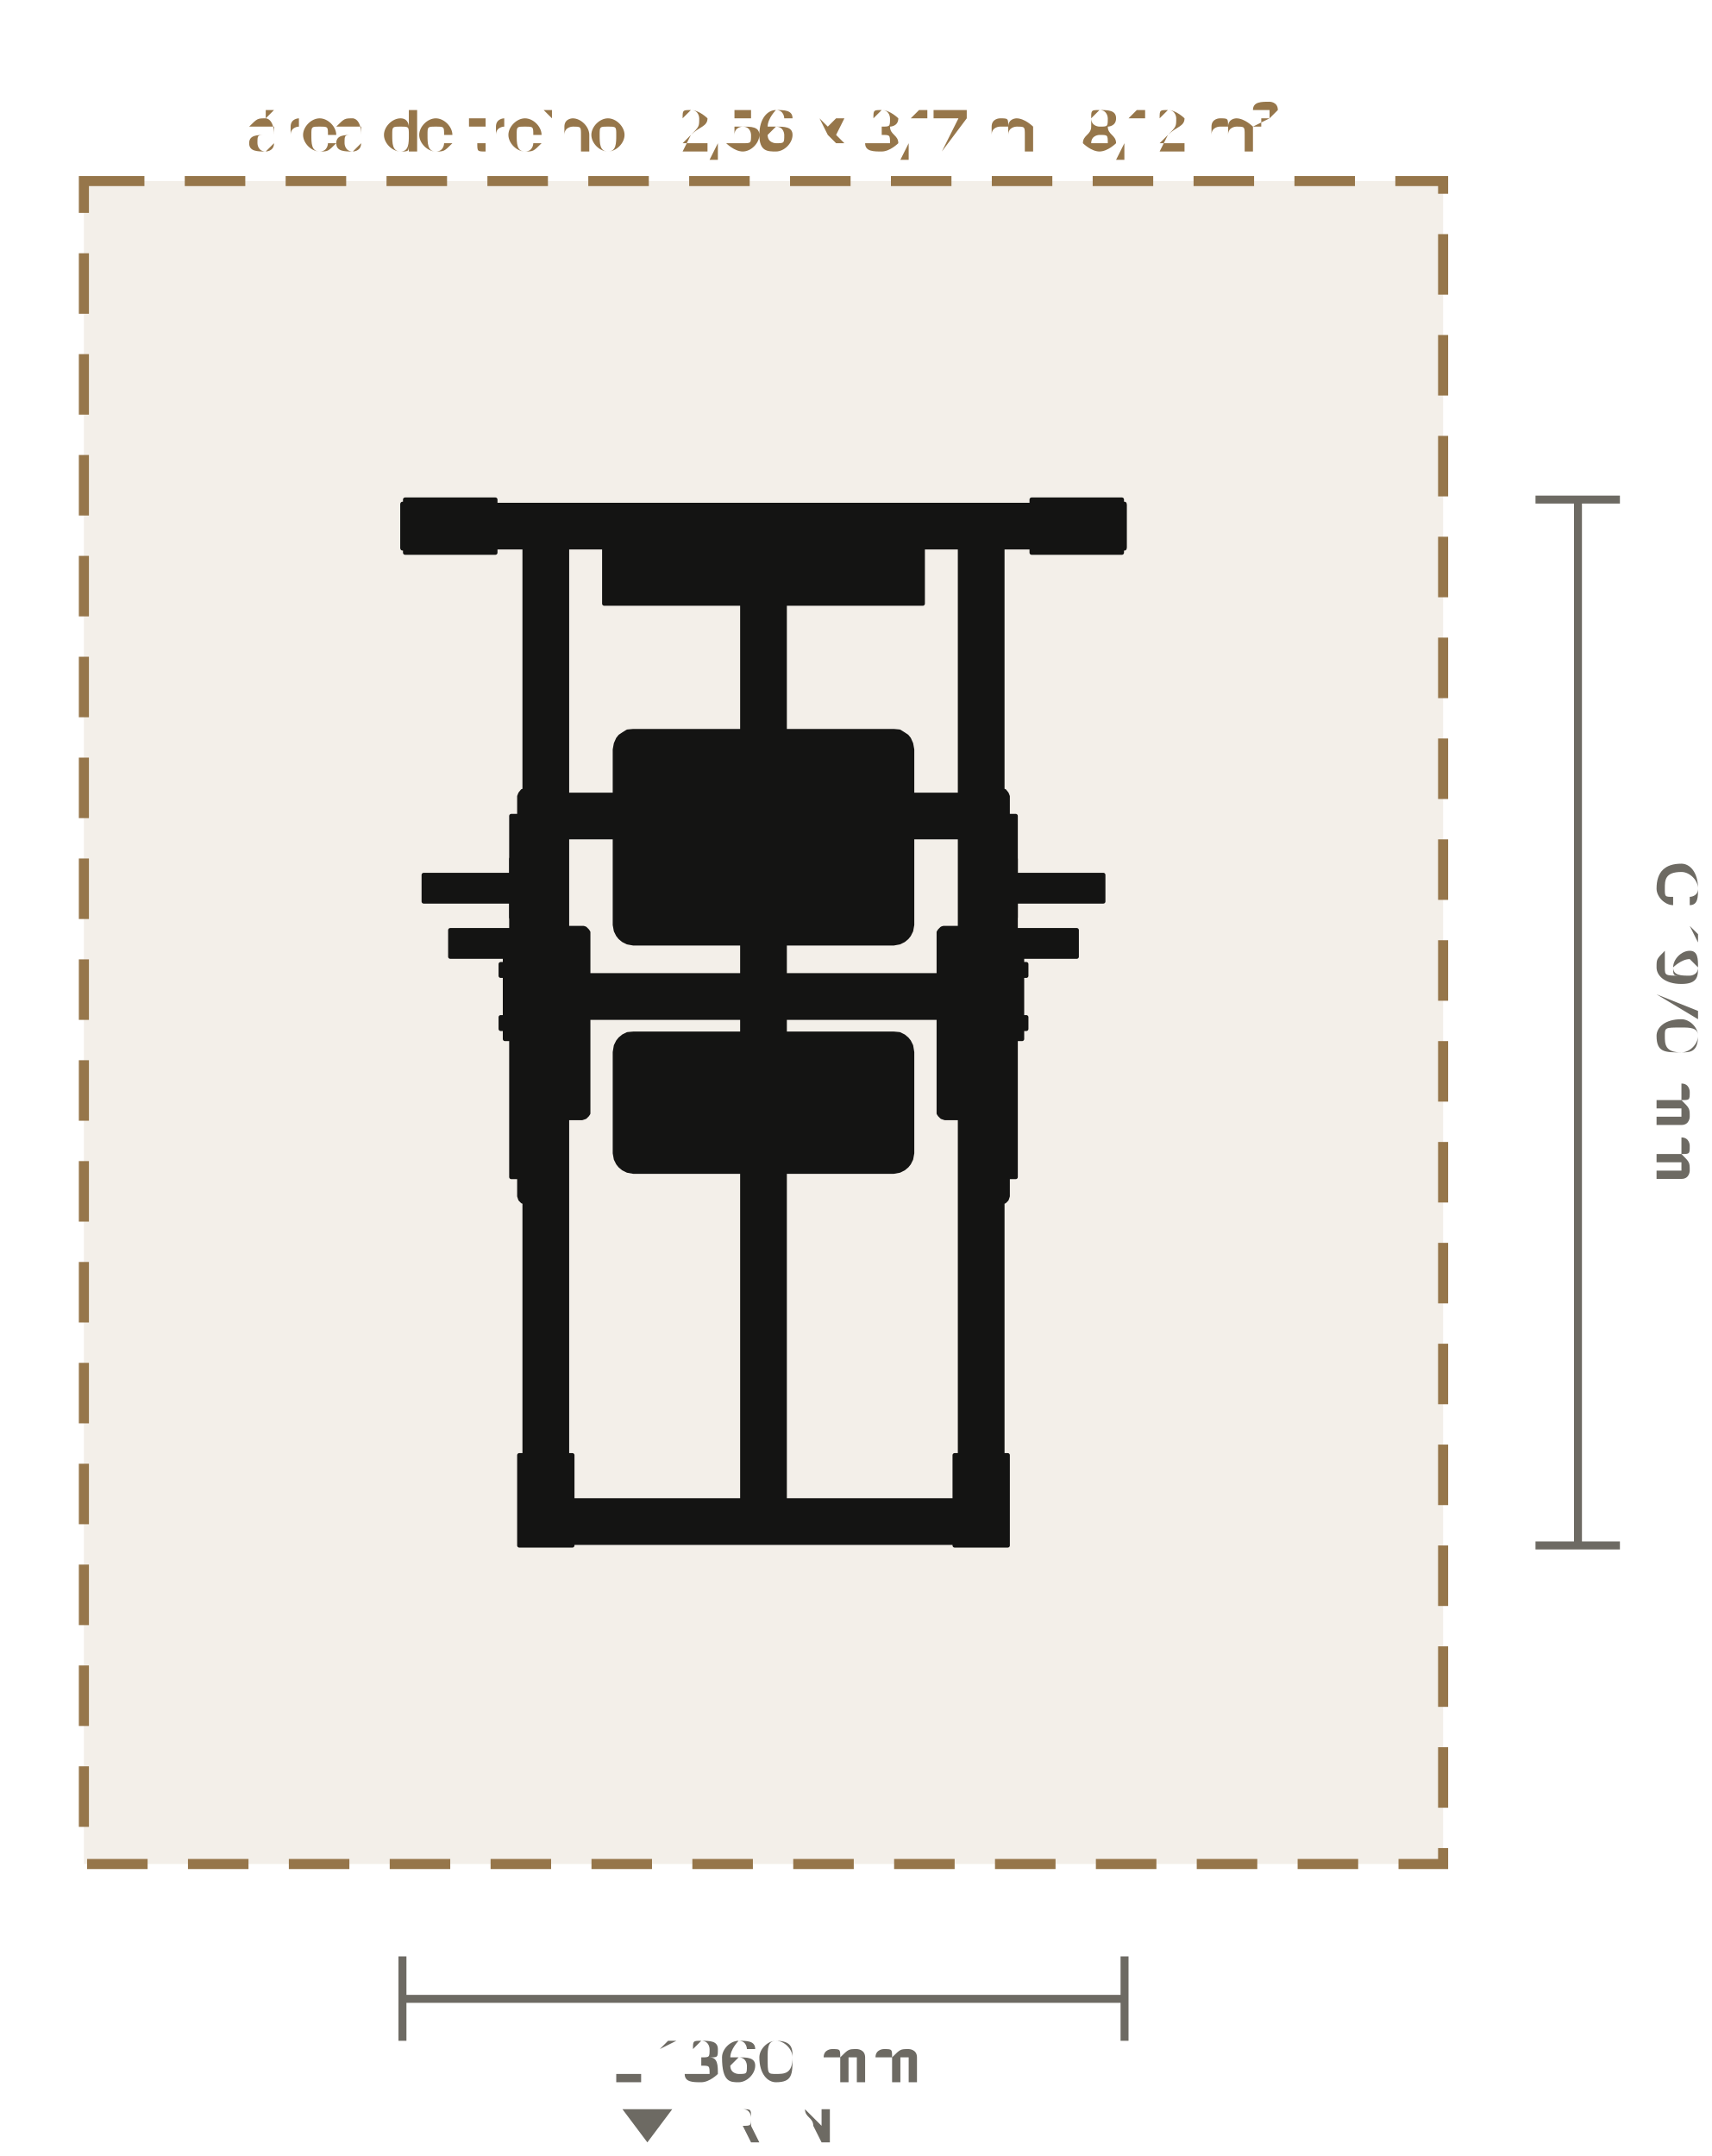
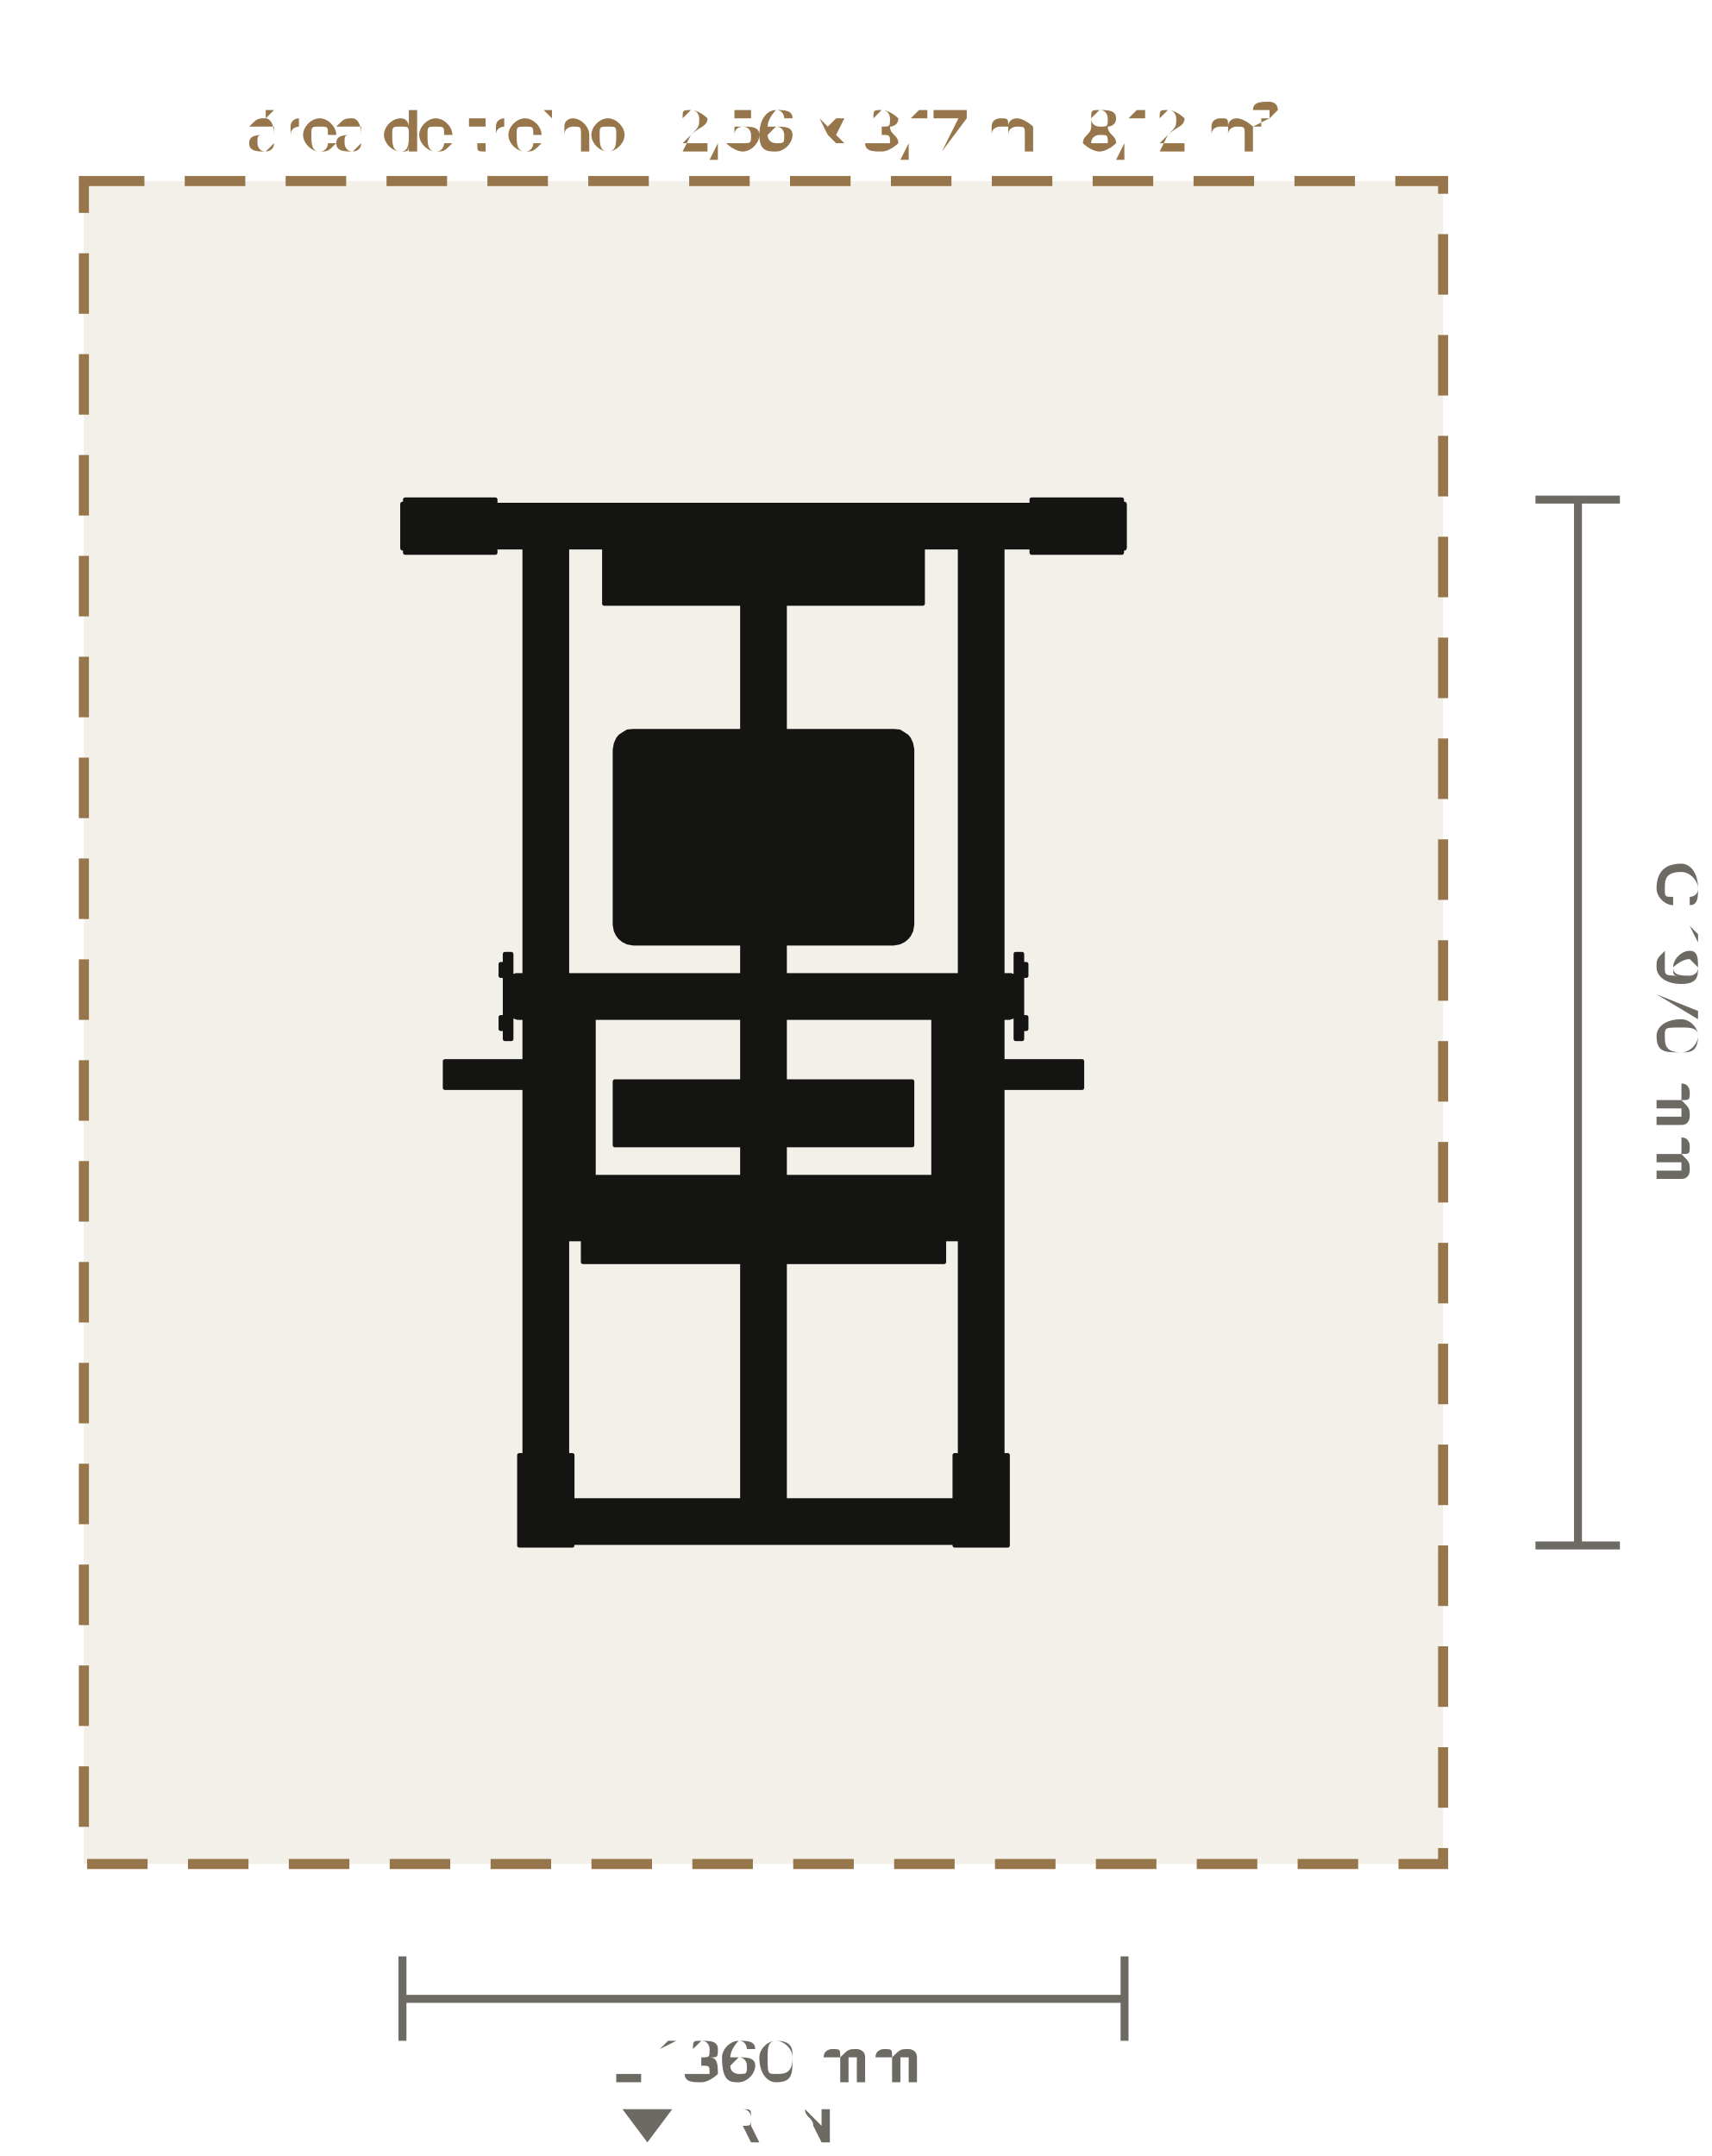
<svg xmlns="http://www.w3.org/2000/svg" viewBox="-1.438 -1.926 3.223 4.061" role="img" aria-label="Planta do Flexão Nórdica (LD-A010): 1360 × 1970 mm, com 60 cm de área de treino em volta" data-equipment="LD-A010" data-unit="m">
  <rect class="eq-zone" x="-1.28" y="-1.585" width="2.56" height="3.17" style="fill:#96764a;fill-opacity:.12;stroke:#96764a;stroke-width:0.019;stroke-dasharray:0.114 0.076" />
  <text class="eq-zone-label" x="0" y="-1.642" style="font-family:Barlow,Inter,Arial,sans-serif;font-size:0.108px;fill:#96764a;text-anchor:middle">área de treino · 2,56 × 3,17 m · 8,12 m²</text>
  <g class="eq-parts">
    <polygon class="eq-part" points="-0.45,-0.975 -0.37,-0.975 -0.37,0.98 -0.45,0.98" style="fill:#141413;stroke:#141413;stroke-width:0.008;stroke-linejoin:round" />
    <polygon class="eq-part" points="-0.675,-0.985 -0.505,-0.985 -0.505,-0.885 -0.675,-0.885" style="fill:#141413;stroke:#141413;stroke-width:0.008;stroke-linejoin:round" />
    <polygon class="eq-part" points="-0.656,-0.935 -0.656,-0.938 -0.654,-0.941 -0.653,-0.943 -0.65,-0.945 -0.648,-0.946 -0.645,-0.946 -0.642,-0.946 -0.639,-0.945 -0.637,-0.943 -0.635,-0.941 -0.634,-0.938 -0.634,-0.935 -0.634,-0.932 -0.635,-0.93 -0.637,-0.927 -0.639,-0.925 -0.642,-0.924 -0.645,-0.924 -0.648,-0.924 -0.65,-0.925 -0.653,-0.927 -0.654,-0.93 -0.656,-0.932" style="fill:#141413;stroke:#141413;stroke-width:0.008;stroke-linejoin:round" />
    <polygon class="eq-part" points="-0.546,-0.935 -0.546,-0.938 -0.544,-0.941 -0.543,-0.943 -0.54,-0.945 -0.538,-0.946 -0.535,-0.946 -0.532,-0.946 -0.529,-0.945 -0.527,-0.943 -0.525,-0.941 -0.524,-0.938 -0.524,-0.935 -0.524,-0.932 -0.525,-0.93 -0.527,-0.927 -0.529,-0.925 -0.532,-0.924 -0.535,-0.924 -0.538,-0.924 -0.54,-0.925 -0.543,-0.927 -0.544,-0.93 -0.546,-0.932" style="fill:#141413;stroke:#141413;stroke-width:0.008;stroke-linejoin:round" />
    <polygon class="eq-part" points="-0.46,0.815 -0.36,0.815 -0.36,0.985 -0.46,0.985" style="fill:#141413;stroke:#141413;stroke-width:0.008;stroke-linejoin:round" />
    <polygon class="eq-part" points="-0.421,0.845 -0.421,0.842 -0.419,0.84 -0.418,0.837 -0.415,0.836 -0.413,0.834 -0.41,0.834 -0.407,0.834 -0.405,0.836 -0.402,0.837 -0.401,0.84 -0.399,0.842 -0.399,0.845 -0.399,0.848 -0.401,0.851 -0.402,0.853 -0.405,0.855 -0.407,0.856 -0.41,0.856 -0.413,0.856 -0.415,0.855 -0.418,0.853 -0.419,0.851 -0.421,0.848" style="fill:#141413;stroke:#141413;stroke-width:0.008;stroke-linejoin:round" />
    <polygon class="eq-part" points="-0.421,0.955 -0.421,0.952 -0.419,0.95 -0.418,0.947 -0.415,0.946 -0.413,0.944 -0.41,0.944 -0.407,0.944 -0.405,0.946 -0.402,0.947 -0.401,0.95 -0.399,0.952 -0.399,0.955 -0.399,0.958 -0.401,0.961 -0.402,0.963 -0.405,0.965 -0.407,0.966 -0.41,0.966 -0.413,0.966 -0.415,0.965 -0.418,0.963 -0.419,0.961 -0.421,0.958" style="fill:#141413;stroke:#141413;stroke-width:0.008;stroke-linejoin:round" />
    <polygon class="eq-part" points="-0.68,-0.977 -0.668,-0.977 -0.668,-0.893 -0.68,-0.893" style="fill:#141413;stroke:#141413;stroke-width:0.008;stroke-linejoin:round" />
    <polygon class="eq-part" points="-0.452,0.968 -0.368,0.968 -0.368,0.98 -0.452,0.98" style="fill:#141413;stroke:#141413;stroke-width:0.008;stroke-linejoin:round" />
    <polygon class="eq-part" points="0.37,-0.975 0.45,-0.975 0.45,0.98 0.37,0.98" style="fill:#141413;stroke:#141413;stroke-width:0.008;stroke-linejoin:round" />
    <polygon class="eq-part" points="0.505,-0.985 0.675,-0.985 0.675,-0.885 0.505,-0.885" style="fill:#141413;stroke:#141413;stroke-width:0.008;stroke-linejoin:round" />
    <polygon class="eq-part" points="0.524,-0.935 0.524,-0.938 0.525,-0.941 0.527,-0.943 0.529,-0.945 0.532,-0.946 0.535,-0.946 0.538,-0.946 0.54,-0.945 0.543,-0.943 0.544,-0.941 0.546,-0.938 0.546,-0.935 0.546,-0.932 0.544,-0.93 0.543,-0.927 0.54,-0.925 0.538,-0.924 0.535,-0.924 0.532,-0.924 0.529,-0.925 0.527,-0.927 0.525,-0.93 0.524,-0.932" style="fill:#141413;stroke:#141413;stroke-width:0.008;stroke-linejoin:round" />
    <polygon class="eq-part" points="0.634,-0.935 0.634,-0.938 0.635,-0.941 0.637,-0.943 0.639,-0.945 0.642,-0.946 0.645,-0.946 0.648,-0.946 0.65,-0.945 0.653,-0.943 0.654,-0.941 0.656,-0.938 0.656,-0.935 0.656,-0.932 0.654,-0.93 0.653,-0.927 0.65,-0.925 0.648,-0.924 0.645,-0.924 0.642,-0.924 0.639,-0.925 0.637,-0.927 0.635,-0.93 0.634,-0.932" style="fill:#141413;stroke:#141413;stroke-width:0.008;stroke-linejoin:round" />
    <polygon class="eq-part" points="0.36,0.815 0.46,0.815 0.46,0.985 0.36,0.985" style="fill:#141413;stroke:#141413;stroke-width:0.008;stroke-linejoin:round" />
    <polygon class="eq-part" points="0.399,0.845 0.399,0.842 0.401,0.84 0.402,0.837 0.405,0.836 0.407,0.834 0.41,0.834 0.413,0.834 0.415,0.836 0.418,0.837 0.419,0.84 0.421,0.842 0.421,0.845 0.421,0.848 0.419,0.851 0.418,0.853 0.415,0.855 0.413,0.856 0.41,0.856 0.407,0.856 0.405,0.855 0.402,0.853 0.401,0.851 0.399,0.848" style="fill:#141413;stroke:#141413;stroke-width:0.008;stroke-linejoin:round" />
    <polygon class="eq-part" points="0.399,0.955 0.399,0.952 0.401,0.95 0.402,0.947 0.405,0.946 0.407,0.944 0.41,0.944 0.413,0.944 0.415,0.946 0.418,0.947 0.419,0.95 0.421,0.952 0.421,0.955 0.421,0.958 0.419,0.961 0.418,0.963 0.415,0.965 0.413,0.966 0.41,0.966 0.407,0.966 0.405,0.965 0.402,0.963 0.401,0.961 0.399,0.958" style="fill:#141413;stroke:#141413;stroke-width:0.008;stroke-linejoin:round" />
    <polygon class="eq-part" points="0.668,-0.977 0.68,-0.977 0.68,-0.893 0.668,-0.893" style="fill:#141413;stroke:#141413;stroke-width:0.008;stroke-linejoin:round" />
    <polygon class="eq-part" points="0.368,0.968 0.452,0.968 0.452,0.98 0.368,0.98" style="fill:#141413;stroke:#141413;stroke-width:0.008;stroke-linejoin:round" />
    <polygon class="eq-part" points="-0.68,-0.975 0.68,-0.975 0.68,-0.895 -0.68,-0.895" style="fill:#141413;stroke:#141413;stroke-width:0.008;stroke-linejoin:round" />
    <polygon class="eq-part" points="-0.41,0.9 0.41,0.9 0.41,0.98 -0.41,0.98" style="fill:#141413;stroke:#141413;stroke-width:0.008;stroke-linejoin:round" />
    <polygon class="eq-part" points="-0.04,-0.935 0.04,-0.935 0.04,0.94 -0.04,0.94" style="fill:#141413;stroke:#141413;stroke-width:0.008;stroke-linejoin:round" />
    <polygon class="eq-part" points="-0.035,-0.372 -0.035,-0.376 -0.033,-0.378 -0.032,-0.381 -0.029,-0.383 -0.026,-0.384 -0.023,-0.384 0.023,-0.384 0.026,-0.384 0.029,-0.383 0.032,-0.381 0.033,-0.378 0.035,-0.376 0.035,-0.372 0.035,-0.326 0.035,-0.323 0.033,-0.32 0.032,-0.318 0.029,-0.316 0.026,-0.315 0.023,-0.314 -0.023,-0.314 -0.026,-0.315 -0.029,-0.316 -0.032,-0.318 -0.033,-0.32 -0.035,-0.323 -0.035,-0.326" style="fill:#141413;stroke:#141413;stroke-width:0.008;stroke-linejoin:round" />
    <polygon class="eq-part" points="-0.28,-0.514 -0.278,-0.525 -0.274,-0.534 -0.27,-0.539 -0.264,-0.543 -0.256,-0.548 -0.245,-0.549 0.245,-0.549 0.256,-0.548 0.264,-0.543 0.27,-0.539 0.274,-0.534 0.278,-0.525 0.28,-0.514 0.28,-0.184 0.278,-0.173 0.274,-0.165 0.27,-0.16 0.264,-0.155 0.256,-0.151 0.245,-0.149 -0.245,-0.149 -0.256,-0.151 -0.264,-0.155 -0.27,-0.16 -0.274,-0.165 -0.278,-0.173 -0.28,-0.184" style="fill:#141413;stroke:#141413;stroke-width:0.008;stroke-linejoin:round" />
    <polygon class="eq-part" points="-0.035,-0.872 -0.035,-0.875 -0.033,-0.878 -0.032,-0.881 -0.029,-0.883 -0.026,-0.884 -0.023,-0.884 0.023,-0.884 0.026,-0.884 0.029,-0.883 0.032,-0.881 0.033,-0.878 0.035,-0.875 0.035,-0.872 0.035,-0.826 0.035,-0.823 0.033,-0.82 0.032,-0.818 0.029,-0.816 0.026,-0.815 0.023,-0.814 -0.023,-0.814 -0.026,-0.815 -0.029,-0.816 -0.032,-0.818 -0.033,-0.82 -0.035,-0.823 -0.035,-0.826" style="fill:#141413;stroke:#141413;stroke-width:0.008;stroke-linejoin:round" />
    <polygon class="eq-part" points="-0.3,-0.909 0.3,-0.909 0.3,-0.789 -0.3,-0.789" style="fill:#141413;stroke:#141413;stroke-width:0.008;stroke-linejoin:round" />
    <polygon class="eq-part" points="-0.04,-0.089 0.04,-0.089 0.04,-0.009 -0.04,-0.009" style="fill:#141413;stroke:#141413;stroke-width:0.008;stroke-linejoin:round" />
-     <polygon class="eq-part" points="0.33,-0.067 0.33,-0.07 0.332,-0.073 0.334,-0.075 0.336,-0.077 0.339,-0.078 0.342,-0.078 0.378,-0.078 0.381,-0.078 0.384,-0.077 0.387,-0.075 0.388,-0.073 0.39,-0.07 0.39,-0.067 0.39,0.168 0.39,0.171 0.388,0.174 0.387,0.176 0.384,0.178 0.381,0.179 0.378,0.18 0.342,0.18 0.339,0.179 0.336,0.178 0.334,0.176 0.332,0.174 0.33,0.171 0.33,0.168" style="fill:#141413;stroke:#141413;stroke-width:0.008;stroke-linejoin:round" />
-     <polygon class="eq-part" points="0.33,-0.167 0.33,-0.17 0.332,-0.173 0.334,-0.175 0.336,-0.177 0.339,-0.178 0.342,-0.178 0.378,-0.178 0.381,-0.178 0.384,-0.177 0.387,-0.175 0.388,-0.173 0.39,-0.17 0.39,-0.167 0.39,-0.032 0.39,-0.029 0.388,-0.026 0.387,-0.024 0.384,-0.022 0.381,-0.021 0.378,-0.02 0.342,-0.02 0.339,-0.021 0.336,-0.022 0.334,-0.024 0.332,-0.026 0.33,-0.029 0.33,-0.032" style="fill:#141413;stroke:#141413;stroke-width:0.008;stroke-linejoin:round" />
-     <polygon class="eq-part" points="0.39,-0.204 0.405,-0.204 0.405,-0.094 0.39,-0.094" style="fill:#141413;stroke:#141413;stroke-width:0.008;stroke-linejoin:round" />
-     <polygon class="eq-part" points="0.405,-0.174 0.59,-0.174 0.59,-0.124 0.405,-0.124" style="fill:#141413;stroke:#141413;stroke-width:0.008;stroke-linejoin:round" />
-     <polygon class="eq-part" points="-0.39,-0.067 -0.39,-0.07 -0.388,-0.073 -0.387,-0.075 -0.384,-0.077 -0.381,-0.078 -0.378,-0.078 -0.342,-0.078 -0.339,-0.078 -0.336,-0.077 -0.334,-0.075 -0.332,-0.073 -0.33,-0.07 -0.33,-0.067 -0.33,0.168 -0.33,0.171 -0.332,0.174 -0.334,0.176 -0.336,0.178 -0.339,0.179 -0.342,0.18 -0.378,0.18 -0.381,0.179 -0.384,0.178 -0.387,0.176 -0.388,0.174 -0.39,0.171 -0.39,0.168" style="fill:#141413;stroke:#141413;stroke-width:0.008;stroke-linejoin:round" />
-     <polygon class="eq-part" points="-0.39,-0.167 -0.39,-0.17 -0.388,-0.173 -0.387,-0.175 -0.384,-0.177 -0.381,-0.178 -0.378,-0.178 -0.342,-0.178 -0.339,-0.178 -0.336,-0.177 -0.334,-0.175 -0.332,-0.173 -0.33,-0.17 -0.33,-0.167 -0.33,-0.032 -0.33,-0.029 -0.332,-0.026 -0.334,-0.024 -0.336,-0.022 -0.339,-0.021 -0.342,-0.02 -0.378,-0.02 -0.381,-0.021 -0.384,-0.022 -0.387,-0.024 -0.388,-0.026 -0.39,-0.029 -0.39,-0.032" style="fill:#141413;stroke:#141413;stroke-width:0.008;stroke-linejoin:round" />
-     <polygon class="eq-part" points="-0.405,-0.204 -0.39,-0.204 -0.39,-0.094 -0.405,-0.094" style="fill:#141413;stroke:#141413;stroke-width:0.008;stroke-linejoin:round" />
-     <polygon class="eq-part" points="-0.59,-0.174 -0.405,-0.174 -0.405,-0.124 -0.59,-0.124" style="fill:#141413;stroke:#141413;stroke-width:0.008;stroke-linejoin:round" />
+     <polygon class="eq-part" points="0.32,-0.075 0.32,-0.078 0.322,-0.081 0.324,-0.083 0.326,-0.085 0.329,-0.086 0.332,-0.087 0.388,-0.087 0.391,-0.086 0.394,-0.085 0.397,-0.083 0.398,-0.081 0.4,-0.078 0.4,-0.075 0.4,0.397 0.4,0.4 0.398,0.402 0.397,0.405 0.394,0.406 0.391,0.407 0.388,0.408 0.332,0.408 0.329,0.407 0.326,0.406 0.324,0.405 0.322,0.402 0.32,0.4 0.32,0.397" style="fill:#141413;stroke:#141413;stroke-width:0.008;stroke-linejoin:round" />
+     <polygon class="eq-part" points="0.4,0.043 0.415,0.043 0.415,0.153 0.4,0.153" style="fill:#141413;stroke:#141413;stroke-width:0.008;stroke-linejoin:round" />
+     <polygon class="eq-part" points="0.415,0.073 0.6,0.073 0.6,0.123 0.415,0.123" style="fill:#141413;stroke:#141413;stroke-width:0.008;stroke-linejoin:round" />
+     <polygon class="eq-part" points="-0.4,-0.075 -0.4,-0.078 -0.398,-0.081 -0.397,-0.083 -0.394,-0.085 -0.391,-0.086 -0.388,-0.087 -0.332,-0.087 -0.329,-0.086 -0.326,-0.085 -0.324,-0.083 -0.322,-0.081 -0.32,-0.078 -0.32,-0.075 -0.32,0.397 -0.32,0.4 -0.322,0.402 -0.324,0.405 -0.326,0.406 -0.329,0.407 -0.332,0.408 -0.388,0.408 -0.391,0.407 -0.394,0.406 -0.397,0.405 -0.398,0.402 -0.4,0.4 -0.4,0.397" style="fill:#141413;stroke:#141413;stroke-width:0.008;stroke-linejoin:round" />
+     <polygon class="eq-part" points="-0.415,0.043 -0.4,0.043 -0.4,0.153 -0.415,0.153" style="fill:#141413;stroke:#141413;stroke-width:0.008;stroke-linejoin:round" />
+     <polygon class="eq-part" points="-0.6,0.073 -0.415,0.073 -0.415,0.123 -0.6,0.123" style="fill:#141413;stroke:#141413;stroke-width:0.008;stroke-linejoin:round" />
    <polygon class="eq-part" points="-0.36,-0.072 0.36,-0.072 0.36,-0.027 -0.36,-0.027" style="fill:#141413;stroke:#141413;stroke-width:0.008;stroke-linejoin:round" />
-     <polygon class="eq-part" points="-0.28,0.056 -0.278,0.044 -0.274,0.036 -0.27,0.031 -0.264,0.026 -0.256,0.022 -0.245,0.021 0.245,0.021 0.256,0.022 0.264,0.026 0.27,0.031 0.274,0.036 0.278,0.044 0.28,0.056 0.28,0.246 0.278,0.257 0.274,0.265 0.27,0.27 0.264,0.275 0.256,0.279 0.245,0.281 -0.245,0.281 -0.256,0.279 -0.264,0.275 -0.27,0.27 -0.274,0.265 -0.278,0.257 -0.28,0.246" style="fill:#141413;stroke:#141413;stroke-width:0.008;stroke-linejoin:round" />
+     <polygon class="eq-part" points="-0.34,0.291 0.34,0.291 0.34,0.451 -0.34,0.451" style="fill:#141413;stroke:#141413;stroke-width:0.008;stroke-linejoin:round" />
    <polygon class="eq-part" points="0.395,-0.077 0.395,-0.081 0.397,-0.083 0.399,-0.086 0.401,-0.088 0.404,-0.089 0.407,-0.089 0.463,-0.089 0.466,-0.089 0.469,-0.088 0.471,-0.086 0.473,-0.083 0.475,-0.081 0.475,-0.077 0.475,-0.021 0.475,-0.018 0.473,-0.015 0.471,-0.013 0.469,-0.011 0.466,-0.01 0.463,-0.009 0.407,-0.009 0.404,-0.01 0.401,-0.011 0.399,-0.013 0.397,-0.015 0.395,-0.018 0.395,-0.021" style="fill:#141413;stroke:#141413;stroke-width:0.008;stroke-linejoin:round" />
    <polygon class="eq-part" points="-0.475,-0.077 -0.475,-0.081 -0.473,-0.083 -0.471,-0.086 -0.469,-0.088 -0.466,-0.089 -0.463,-0.089 -0.407,-0.089 -0.404,-0.089 -0.401,-0.088 -0.399,-0.086 -0.397,-0.083 -0.395,-0.081 -0.395,-0.077 -0.395,-0.021 -0.395,-0.018 -0.397,-0.015 -0.399,-0.013 -0.401,-0.011 -0.404,-0.01 -0.407,-0.009 -0.463,-0.009 -0.466,-0.01 -0.469,-0.011 -0.471,-0.013 -0.473,-0.015 -0.475,-0.018 -0.475,-0.021" style="fill:#141413;stroke:#141413;stroke-width:0.008;stroke-linejoin:round" />
    <polygon class="eq-part" points="-0.435,-0.089 0.435,-0.089 0.435,-0.009 -0.435,-0.009" style="fill:#141413;stroke:#141413;stroke-width:0.008;stroke-linejoin:round" />
    <polygon class="eq-part" points="0.475,-0.129 0.487,-0.129 0.487,0.031 0.475,0.031" style="fill:#141413;stroke:#141413;stroke-width:0.008;stroke-linejoin:round" />
    <polygon class="eq-part" points="0.487,-0.11 0.495,-0.11 0.495,-0.088 0.487,-0.088" style="fill:#141413;stroke:#141413;stroke-width:0.008;stroke-linejoin:round" />
    <polygon class="eq-part" points="0.487,-0.01 0.495,-0.01 0.495,0.012 0.487,0.012" style="fill:#141413;stroke:#141413;stroke-width:0.008;stroke-linejoin:round" />
    <polygon class="eq-part" points="-0.487,-0.129 -0.475,-0.129 -0.475,0.031 -0.487,0.031" style="fill:#141413;stroke:#141413;stroke-width:0.008;stroke-linejoin:round" />
    <polygon class="eq-part" points="-0.495,-0.11 -0.487,-0.11 -0.487,-0.088 -0.495,-0.088" style="fill:#141413;stroke:#141413;stroke-width:0.008;stroke-linejoin:round" />
    <polygon class="eq-part" points="-0.495,-0.01 -0.487,-0.01 -0.487,0.012 -0.495,0.012" style="fill:#141413;stroke:#141413;stroke-width:0.008;stroke-linejoin:round" />
-     <polygon class="eq-part" points="0.41,0.013 0.412,0.007 0.416,0.002 0.422,0.001 0.448,0.001 0.454,0.002 0.458,0.007 0.46,0.013 0.46,0.327 0.458,0.333 0.454,0.337 0.448,0.338 0.422,0.338 0.416,0.337 0.412,0.333 0.41,0.327" style="fill:#141413;stroke:#141413;stroke-width:0.008;stroke-linejoin:round" />
-     <polygon class="eq-part" points="0.41,-0.426 0.412,-0.431 0.416,-0.436 0.422,-0.437 0.448,-0.437 0.454,-0.436 0.458,-0.431 0.46,-0.426 0.46,-0.111 0.458,-0.105 0.454,-0.101 0.448,-0.099 0.422,-0.099 0.416,-0.101 0.412,-0.105 0.41,-0.111" style="fill:#141413;stroke:#141413;stroke-width:0.008;stroke-linejoin:round" />
-     <polygon class="eq-part" points="0.41,-0.149 0.46,-0.149 0.46,0.051 0.41,0.051" style="fill:#141413;stroke:#141413;stroke-width:0.008;stroke-linejoin:round" />
-     <polygon class="eq-part" points="0.41,-0.199 0.46,-0.199 0.46,0.101 0.41,0.101" style="fill:#141413;stroke:#141413;stroke-width:0.008;stroke-linejoin:round" />
-     <polygon class="eq-part" points="0.395,-0.389 0.475,-0.389 0.475,0.291 0.395,0.291" style="fill:#141413;stroke:#141413;stroke-width:0.008;stroke-linejoin:round" />
-     <polygon class="eq-part" points="0.46,-0.308 0.475,-0.308 0.475,-0.198 0.46,-0.198" style="fill:#141413;stroke:#141413;stroke-width:0.008;stroke-linejoin:round" />
-     <polygon class="eq-part" points="0.475,-0.278 0.64,-0.278 0.64,-0.228 0.475,-0.228" style="fill:#141413;stroke:#141413;stroke-width:0.008;stroke-linejoin:round" />
-     <polygon class="eq-part" points="-0.46,0.013 -0.458,0.007 -0.454,0.002 -0.448,0.001 -0.422,0.001 -0.416,0.002 -0.412,0.007 -0.41,0.013 -0.41,0.327 -0.412,0.333 -0.416,0.337 -0.422,0.338 -0.448,0.338 -0.454,0.337 -0.458,0.333 -0.46,0.327" style="fill:#141413;stroke:#141413;stroke-width:0.008;stroke-linejoin:round" />
-     <polygon class="eq-part" points="-0.46,-0.426 -0.458,-0.431 -0.454,-0.436 -0.448,-0.437 -0.422,-0.437 -0.416,-0.436 -0.412,-0.431 -0.41,-0.426 -0.41,-0.111 -0.412,-0.105 -0.416,-0.101 -0.422,-0.099 -0.448,-0.099 -0.454,-0.101 -0.458,-0.105 -0.46,-0.111" style="fill:#141413;stroke:#141413;stroke-width:0.008;stroke-linejoin:round" />
-     <polygon class="eq-part" points="-0.46,-0.149 -0.41,-0.149 -0.41,0.051 -0.46,0.051" style="fill:#141413;stroke:#141413;stroke-width:0.008;stroke-linejoin:round" />
-     <polygon class="eq-part" points="-0.46,-0.199 -0.41,-0.199 -0.41,0.101 -0.46,0.101" style="fill:#141413;stroke:#141413;stroke-width:0.008;stroke-linejoin:round" />
-     <polygon class="eq-part" points="-0.475,-0.389 -0.395,-0.389 -0.395,0.291 -0.475,0.291" style="fill:#141413;stroke:#141413;stroke-width:0.008;stroke-linejoin:round" />
-     <polygon class="eq-part" points="-0.475,-0.308 -0.46,-0.308 -0.46,-0.198 -0.475,-0.198" style="fill:#141413;stroke:#141413;stroke-width:0.008;stroke-linejoin:round" />
-     <polygon class="eq-part" points="-0.64,-0.278 -0.475,-0.278 -0.475,-0.228 -0.64,-0.228" style="fill:#141413;stroke:#141413;stroke-width:0.008;stroke-linejoin:round" />
-     <polygon class="eq-part" points="-0.435,-0.429 0.435,-0.429 0.435,-0.349 -0.435,-0.349" style="fill:#141413;stroke:#141413;stroke-width:0.008;stroke-linejoin:round" />
+     <polygon class="eq-part" points="-0.28,0.111 0.28,0.111 0.28,0.231 -0.28,0.231" style="fill:#141413;stroke:#141413;stroke-width:0.008;stroke-linejoin:round" />
  </g>
  <line class="eq-dim" x1="-0.68" y1="1.839" x2="0.68" y2="1.839" style="stroke:#6d6a63;stroke-width:0.015" />
  <line class="eq-dim" x1="-0.68" y1="1.759" x2="-0.68" y2="1.918" style="stroke:#6d6a63;stroke-width:0.015" />
  <line class="eq-dim" x1="0.68" y1="1.759" x2="0.68" y2="1.918" style="stroke:#6d6a63;stroke-width:0.015" />
  <text class="eq-text" x="0" y="1.998" style="font-family:Barlow,Inter,Arial,sans-serif;font-size:0.114px;fill:#6d6a63;text-anchor:middle">L 1360 mm</text>
  <line class="eq-dim" x1="1.534" y1="-0.985" x2="1.534" y2="0.985" style="stroke:#6d6a63;stroke-width:0.015" />
  <line class="eq-dim" x1="1.454" y1="-0.985" x2="1.613" y2="-0.985" style="stroke:#6d6a63;stroke-width:0.015" />
  <line class="eq-dim" x1="1.454" y1="0.985" x2="1.613" y2="0.985" style="stroke:#6d6a63;stroke-width:0.015" />
  <text class="eq-text" x="1.682" y="0" transform="rotate(90 1.682 0)" style="font-family:Barlow,Inter,Arial,sans-serif;font-size:0.114px;fill:#6d6a63;text-anchor:middle">C 1970 mm</text>
  <text class="eq-text" x="0" y="2.113" style="font-family:Barlow,Inter,Arial,sans-serif;font-size:0.114px;fill:#6d6a63;text-anchor:middle;font-size:0.091px;letter-spacing:.1em">▼ FRENTE</text>
</svg>
